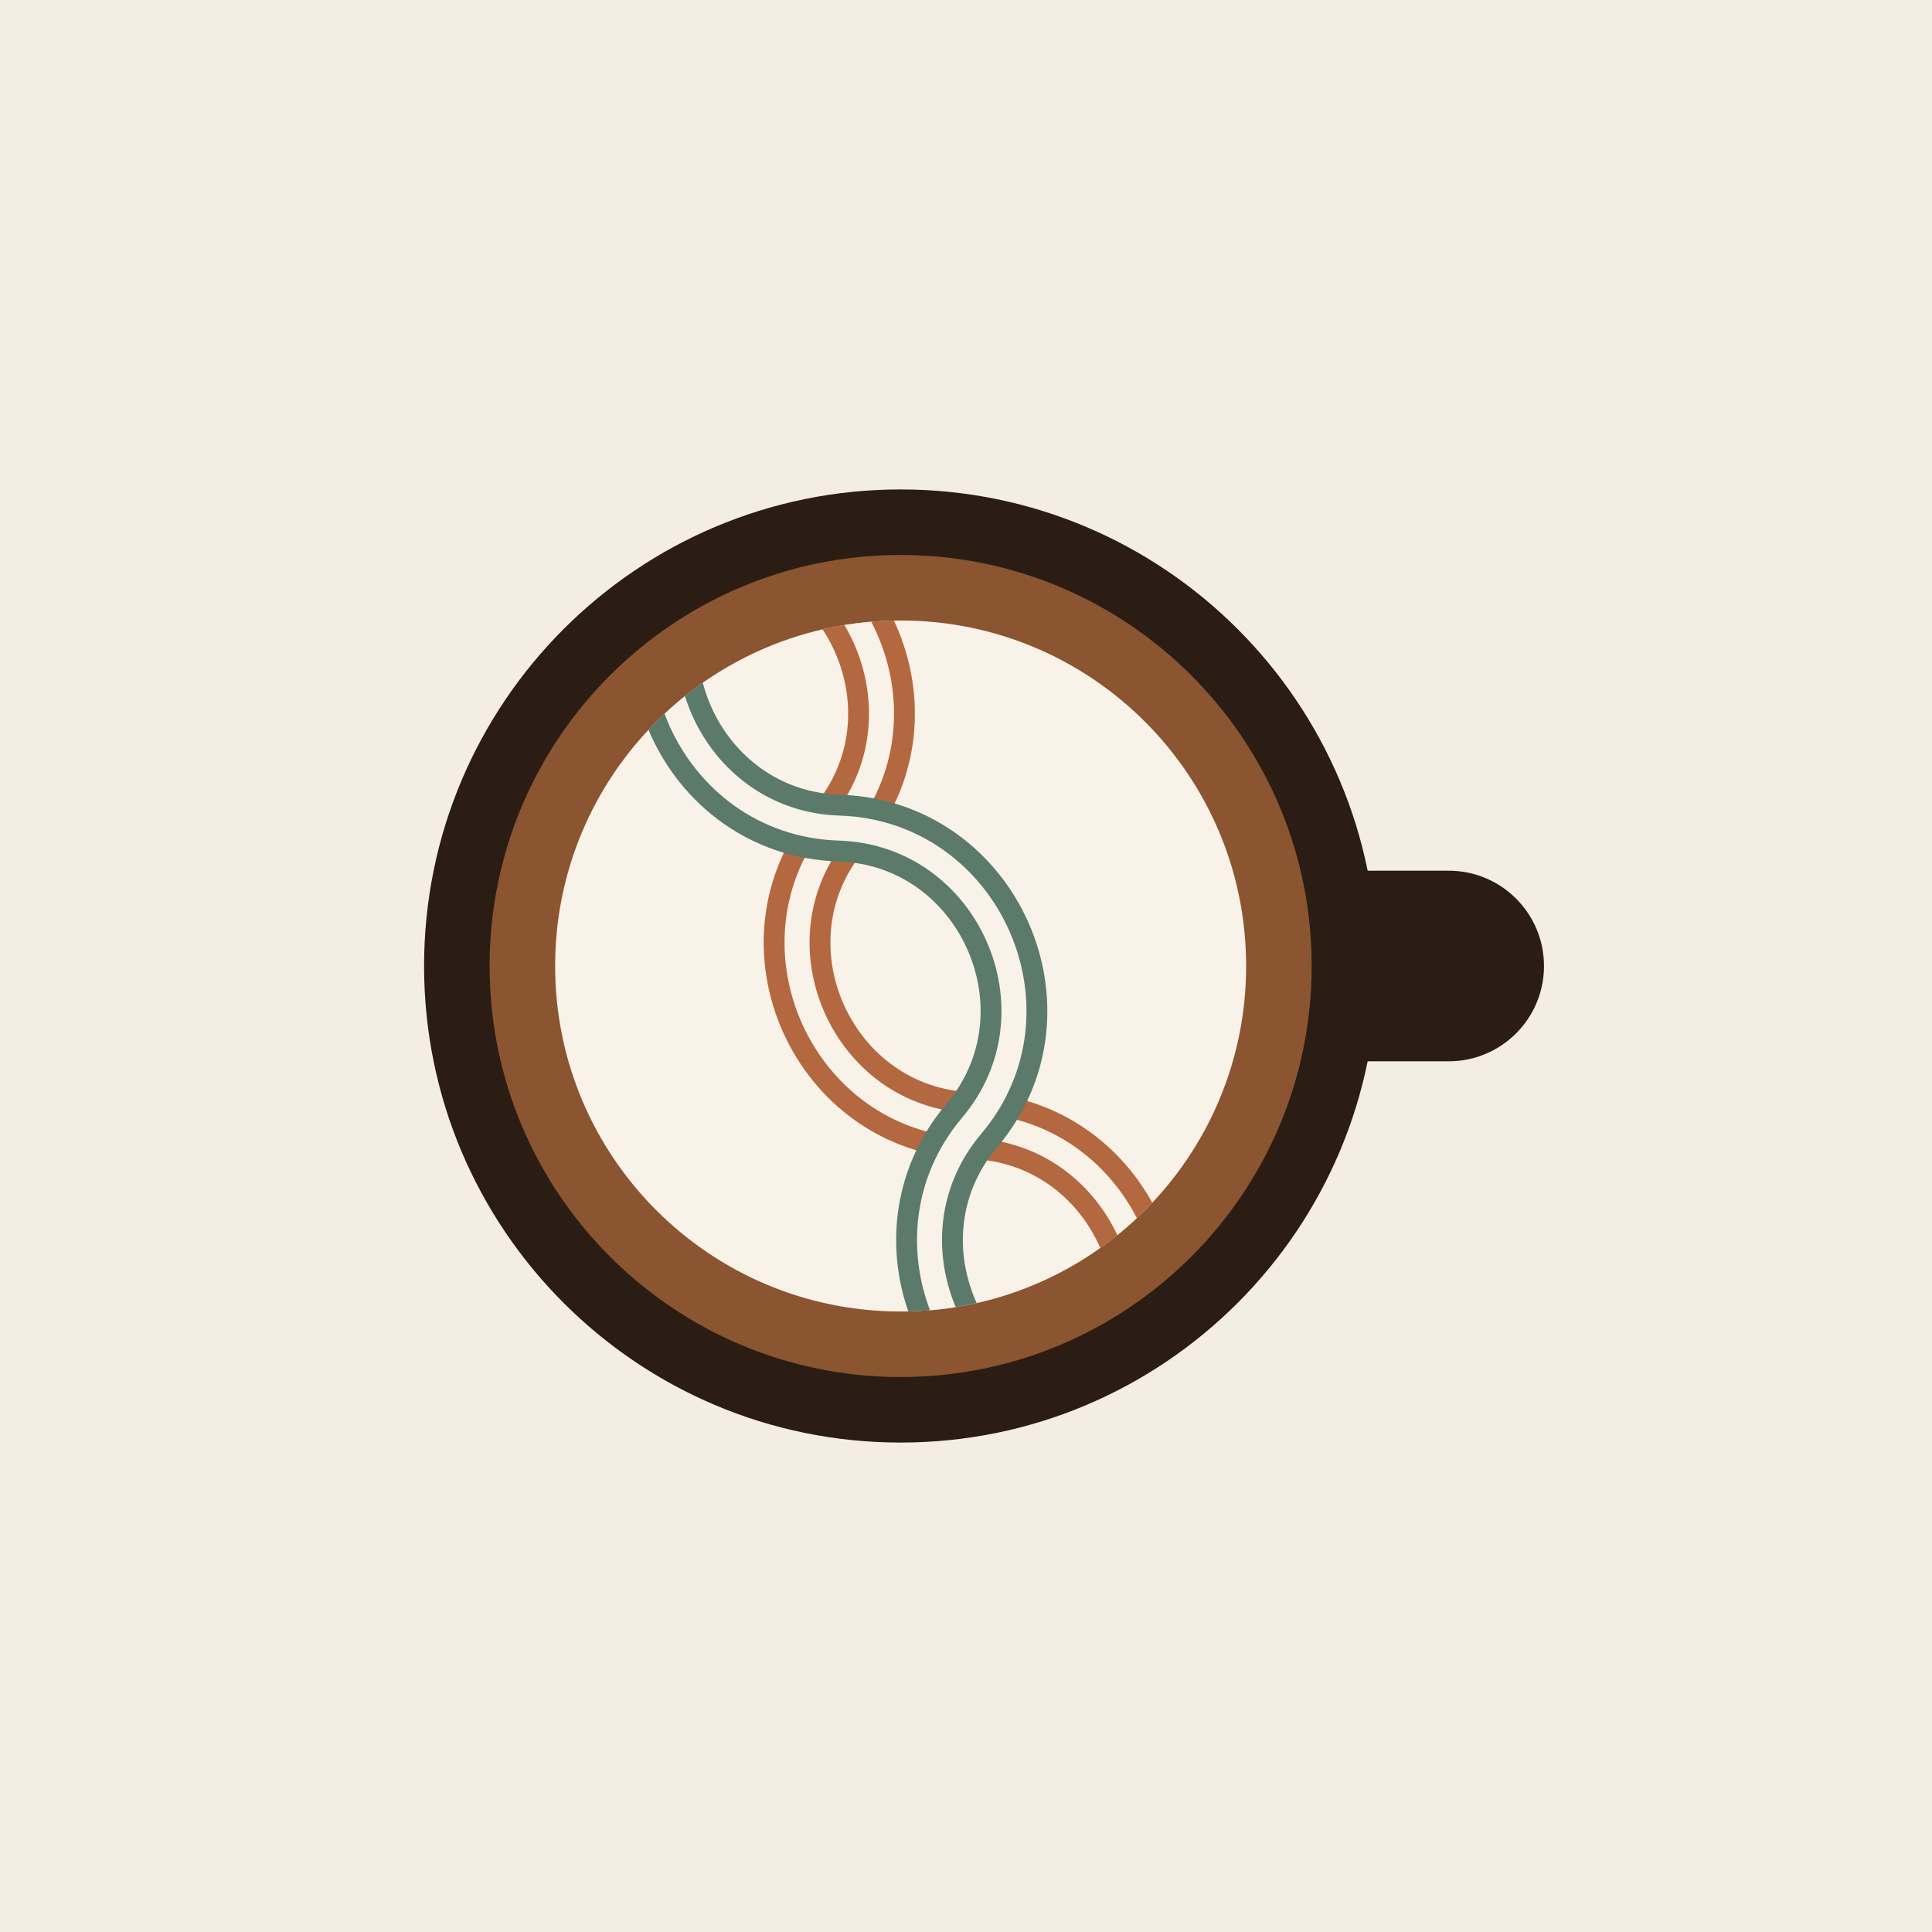
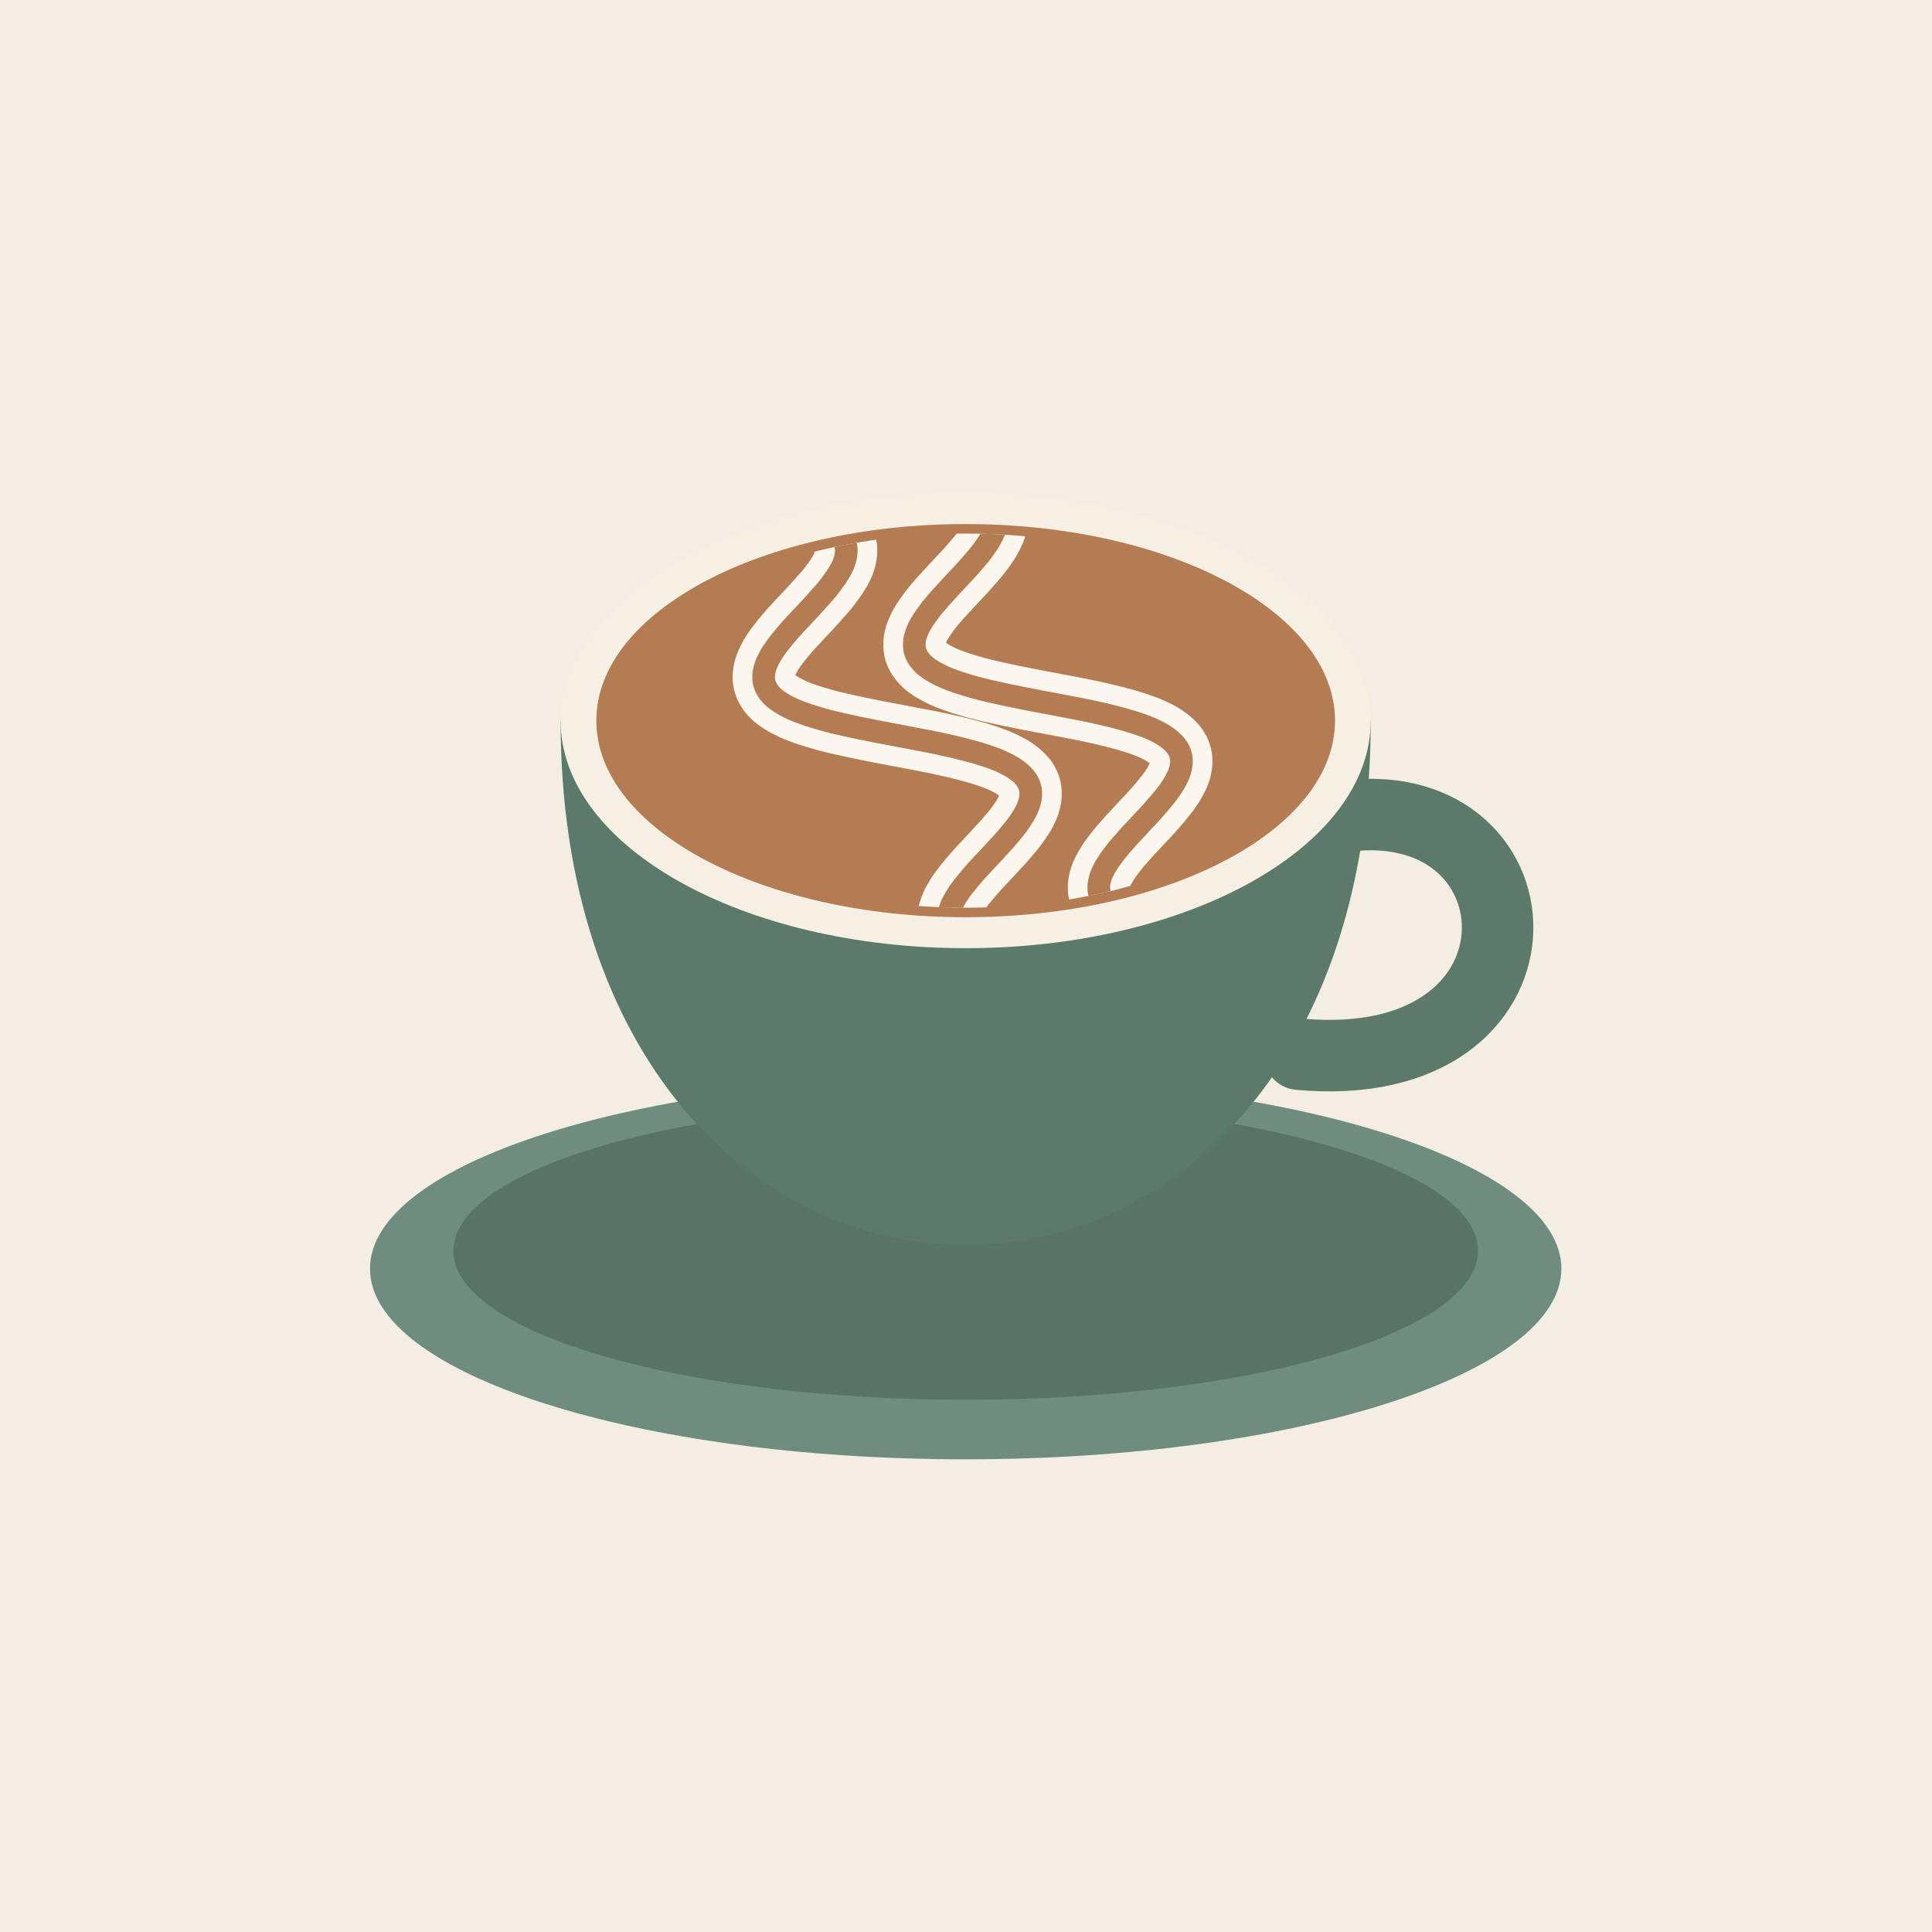
<svg xmlns="http://www.w3.org/2000/svg" viewBox="0 0 120 120">
  <rect width="120" height="120" fill="#f4ede3" />
-   <g transform="translate(14.5 15.6) scale(0.74)">
-     <path d="M91 52 h11 a8 8 0 0 1 0 16 h-11 z" fill="#2b1d14" />
-     <circle cx="56" cy="60" r="40" fill="#2b1d14" />
-     <circle cx="56" cy="60" r="34.5" fill="#8a5530" />
-     <circle cx="56" cy="60" r="29" fill="#f8f2e8" />
-     <clipPath id="dd-foam">
-       <circle cx="56" cy="60" r="29" />
+   <g transform="translate(17.8 12.2) scale(0.74)">
+     <ellipse cx="57" cy="90" rx="50" ry="16" fill="#6f8d7e" />
+     <ellipse cx="57" cy="88.5" rx="43" ry="12.5" fill="#587466" />
+     <path d="M89 52 C 106 50, 107 74, 85 72" fill="none" stroke="#5b7a6a" stroke-width="6" stroke-linecap="round" />
+     <path d="M23 44 C 23 72, 39 88, 57 88 C 75 88, 91 72, 91 44 Z" fill="#5b7a6a" />
+     <ellipse cx="57" cy="44" rx="34" ry="19.1" fill="#f6efe4" />
+     <ellipse cx="57" cy="44" rx="31" ry="16.5" fill="#b47c52" />
+     <clipPath id="dd-coffee">
+       <ellipse cx="57" cy="44" rx="29.5" ry="15.7" />
    </clipPath>
-     <g clip-path="url(#dd-foam)" fill="none" stroke-linecap="round">
-       <g transform="rotate(-24 56 60)">
-         <path d="M56.00 20.00 C67.31 25.47 67.31 41.87 56.00 47.33 C44.70 52.80 44.70 69.20 56.00 74.67 C67.31 80.13 67.31 96.53 56.00 102.00" stroke="#b4683f" stroke-width="5.6" />
-         <path d="M56.00 20.00 C67.31 25.47 67.31 41.87 56.00 47.33 C44.70 52.80 44.70 69.20 56.00 74.67 C67.31 80.13 67.31 96.53 56.00 102.00" stroke="#f8f2e8" stroke-width="2.1" />
-         <path d="M56.00 20.00 C44.70 25.47 44.70 41.87 56.00 47.33 C67.31 52.80 67.31 69.20 56.00 74.67 C44.70 80.13 44.70 96.53 56.00 102.00" stroke="#5b7a6a" stroke-width="5.6" />
-         <path d="M56.00 20.00 C44.70 25.47 44.70 41.87 56.00 47.33 C67.31 52.80 67.31 69.20 56.00 74.67 C44.70 80.13 44.70 96.53 56.00 102.00" stroke="#f8f2e8" stroke-width="2.1" />
-       </g>
+     <g clip-path="url(#dd-coffee)" fill="none" stroke-linecap="round" stroke-linejoin="round">
+       <path d="M43.14 26.51 L43.60 26.67 L44.03 26.83 L44.44 27.00 L44.82 27.18 L45.17 27.36 L45.49 27.55 L45.78 27.74 L46.04 27.94 L46.26 28.15 L46.46 28.36 L46.63 28.58 L46.76 28.81 L46.86 29.04 L46.93 29.28 L46.97 29.53 L46.98 29.78 L46.96 30.04 L46.91 30.31 L46.84 30.58 L46.74 30.86 L46.61 31.14 L46.46 31.43 L46.28 31.72 L46.09 32.02 L45.87 32.32 L45.64 32.63 L45.40 32.94 L45.14 33.25 L44.86 33.56 L44.58 33.88 L44.29 34.20 L44.00 34.52 L43.70 34.84 L43.40 35.16 L43.10 35.48 L42.80 35.80 L42.51 36.12 L42.22 36.43 L41.95 36.75 L41.69 37.06 L41.44 37.37 L41.20 37.68 L40.98 37.98 L40.78 38.28 L40.60 38.57 L40.45 38.86 L40.31 39.15 L40.20 39.43 L40.12 39.70 L40.07 39.97 L40.04 40.23 L40.04 40.48 L40.07 40.73 L40.14 40.97 L40.23 41.21 L40.36 41.44 L40.51 41.66 L40.70 41.88 L40.92 42.09 L41.17 42.29 L41.46 42.48 L41.77 42.67 L42.11 42.85 L42.48 43.03 L42.88 43.20 L43.31 43.36 L43.76 43.52 L44.24 43.67 L44.74 43.82 L45.26 43.97 L45.80 44.11 L46.36 44.24 L46.93 44.37 L47.52 44.50 L48.12 44.63 L48.74 44.75 L49.36 44.88 L49.99 45.00 L50.62 45.12 L51.25 45.24 L51.89 45.36 L52.52 45.48 L53.14 45.60 L53.77 45.72 L54.38 45.84 L54.98 45.97 L55.57 46.10 L56.14 46.23 L56.70 46.37 L57.24 46.51 L57.77 46.65 L58.26 46.80 L58.74 46.95 L59.19 47.11 L59.62 47.27 L60.02 47.44 L60.39 47.62 L60.73 47.80 L61.05 47.99 L61.33 48.19 L61.58 48.39 L61.80 48.60 L61.99 48.81 L62.15 49.03 L62.27 49.26 L62.37 49.50 L62.43 49.74 L62.46 49.99 L62.46 50.24 L62.44 50.51 L62.38 50.77 L62.30 51.05 L62.19 51.33 L62.06 51.61 L61.90 51.90 L61.72 52.19 L61.52 52.49 L61.30 52.80 L61.07 53.10 L60.82 53.41 L60.55 53.72 L60.28 54.04 L59.99 54.36 L59.70 54.67 L59.41 54.99 L59.11 55.31 L58.81 55.63 L58.51 55.95 L58.21 56.27 L57.92 56.59 L57.64 56.91 L57.37 57.22 L57.11 57.54 L56.86 57.84 L56.63 58.15 L56.41 58.45 L56.22 58.75 L56.05 59.04 L55.89 59.33 L55.77 59.61 L55.67 59.89 L55.59 60.16 L55.54 60.43 L55.52 60.69 L55.53 60.94 L55.57 61.19 L55.64 61.43 L55.74 61.67 L55.88 61.89 L56.04 62.11 L56.24 62.33 L56.47 62.53 L56.73 62.73 L57.02 62.93 L57.34 63.11 L57.69 63.29 L58.06 63.47 L58.47 63.64 L58.90 63.80 L59.36 63.96" stroke="#fbf6ee" stroke-width="5.2" />
+       <path d="M43.14 26.51 L43.60 26.67 L44.03 26.83 L44.44 27.00 L44.82 27.18 L45.17 27.36 L45.49 27.55 L45.78 27.74 L46.04 27.94 L46.26 28.15 L46.46 28.36 L46.63 28.58 L46.76 28.81 L46.86 29.04 L46.93 29.28 L46.97 29.53 L46.98 29.78 L46.96 30.04 L46.91 30.31 L46.84 30.58 L46.74 30.86 L46.61 31.14 L46.46 31.43 L46.28 31.72 L46.09 32.02 L45.87 32.32 L45.64 32.63 L45.40 32.94 L45.14 33.25 L44.86 33.56 L44.58 33.88 L44.29 34.20 L44.00 34.52 L43.70 34.84 L43.40 35.16 L43.10 35.48 L42.80 35.80 L42.51 36.12 L42.22 36.43 L41.95 36.75 L41.69 37.06 L41.44 37.37 L41.20 37.68 L40.98 37.98 L40.78 38.28 L40.60 38.57 L40.45 38.86 L40.31 39.15 L40.20 39.43 L40.12 39.70 L40.07 39.97 L40.04 40.23 L40.04 40.48 L40.07 40.73 L40.14 40.97 L40.23 41.21 L40.36 41.44 L40.51 41.66 L40.70 41.88 L40.92 42.09 L41.17 42.29 L41.46 42.48 L41.77 42.67 L42.11 42.85 L42.48 43.03 L42.88 43.20 L43.31 43.36 L43.76 43.52 L44.24 43.67 L44.74 43.82 L45.26 43.97 L45.80 44.11 L46.36 44.24 L46.93 44.37 L47.52 44.50 L48.12 44.63 L48.74 44.75 L49.36 44.88 L49.99 45.00 L50.62 45.12 L51.25 45.24 L51.89 45.36 L52.52 45.48 L53.14 45.60 L53.77 45.72 L54.38 45.84 L54.98 45.97 L55.57 46.10 L56.14 46.23 L56.70 46.37 L57.24 46.51 L57.77 46.65 L58.26 46.80 L58.74 46.95 L59.19 47.11 L59.62 47.27 L60.02 47.44 L60.39 47.62 L60.73 47.80 L61.05 47.99 L61.33 48.19 L61.58 48.39 L61.80 48.60 L61.99 48.81 L62.15 49.03 L62.27 49.26 L62.37 49.50 L62.43 49.74 L62.46 49.99 L62.46 50.24 L62.44 50.51 L62.38 50.77 L62.30 51.05 L62.19 51.33 L62.06 51.61 L61.90 51.90 L61.72 52.19 L61.52 52.49 L61.30 52.80 L61.07 53.10 L60.82 53.41 L60.55 53.72 L60.28 54.04 L59.99 54.36 L59.70 54.67 L59.41 54.99 L59.11 55.31 L58.81 55.63 L58.51 55.95 L58.21 56.27 L57.92 56.59 L57.64 56.91 L57.37 57.22 L57.11 57.54 L56.86 57.84 L56.63 58.15 L56.41 58.45 L56.22 58.75 L56.05 59.04 L55.89 59.33 L55.77 59.61 L55.67 59.89 L55.59 60.16 L55.54 60.43 L55.52 60.69 L55.53 60.94 L55.57 61.19 L55.64 61.43 L55.74 61.67 L55.88 61.89 L56.04 62.11 L56.24 62.33 L56.47 62.53 L56.73 62.73 L57.02 62.93 L57.34 63.11 L57.69 63.29 L58.06 63.47 L58.47 63.64 L58.90 63.80 L59.36 63.96" stroke="#b47c52" stroke-width="1.9" />
+       <path d="M55.79 23.80 L56.25 23.95 L56.68 24.12 L57.09 24.28 L57.46 24.46 L57.81 24.64 L58.13 24.83 L58.42 25.02 L58.68 25.22 L58.91 25.43 L59.11 25.64 L59.27 25.86 L59.41 26.09 L59.51 26.32 L59.58 26.56 L59.62 26.81 L59.63 27.06 L59.61 27.32 L59.56 27.59 L59.48 27.86 L59.38 28.14 L59.25 28.42 L59.10 28.71 L58.93 29.00 L58.73 29.30 L58.52 29.60 L58.29 29.91 L58.04 30.22 L57.78 30.53 L57.51 30.84 L57.23 31.16 L56.94 31.48 L56.64 31.80 L56.34 32.12 L56.04 32.44 L55.74 32.76 L55.45 33.08 L55.16 33.40 L54.87 33.71 L54.60 34.03 L54.33 34.34 L54.08 34.65 L53.85 34.96 L53.63 35.26 L53.43 35.56 L53.25 35.85 L53.09 36.14 L52.96 36.43 L52.85 36.71 L52.77 36.98 L52.71 37.25 L52.69 37.51 L52.69 37.76 L52.72 38.01 L52.78 38.26 L52.88 38.49 L53.00 38.72 L53.16 38.94 L53.35 39.16 L53.57 39.37 L53.82 39.57 L54.10 39.76 L54.42 39.95 L54.76 40.13 L55.13 40.31 L55.53 40.48 L55.96 40.64 L56.41 40.80 L56.89 40.95 L57.38 41.10 L57.91 41.25 L58.45 41.39 L59.00 41.52 L59.58 41.65 L60.17 41.78 L60.77 41.91 L61.38 42.03 L62.01 42.16 L62.63 42.28 L63.26 42.40 L63.90 42.52 L64.53 42.64 L65.16 42.76 L65.79 42.88 L66.41 43.00 L67.02 43.12 L67.63 43.25 L68.22 43.38 L68.79 43.51 L69.35 43.65 L69.89 43.79 L70.41 43.93 L70.91 44.08 L71.39 44.23 L71.84 44.39 L72.27 44.55 L72.67 44.72 L73.04 44.90 L73.38 45.08 L73.69 45.27 L73.97 45.47 L74.23 45.67 L74.45 45.88 L74.64 46.09 L74.79 46.31 L74.92 46.54 L75.01 46.78 L75.08 47.02 L75.11 47.27 L75.11 47.52 L75.08 47.79 L75.03 48.05 L74.95 48.33 L74.84 48.61 L74.70 48.89 L74.55 49.18 L74.37 49.47 L74.17 49.77 L73.95 50.08 L73.71 50.38 L73.46 50.69 L73.20 51.00 L72.92 51.32 L72.64 51.64 L72.35 51.96 L72.05 52.27 L71.75 52.59 L71.45 52.92 L71.15 53.24 L70.86 53.55 L70.57 53.87 L70.29 54.19 L70.01 54.50 L69.75 54.82 L69.51 55.12 L69.28 55.43 L69.06 55.73 L68.87 56.03 L68.69 56.32 L68.54 56.61 L68.41 56.89 L68.31 57.17 L68.24 57.44 L68.19 57.71 L68.17 57.97 L68.18 58.22 L68.22 58.47 L68.29 58.71 L68.39 58.95 L68.52 59.17 L68.69 59.39 L68.88 59.61 L69.11 59.81 L69.37 60.01 L69.66 60.21 L69.98 60.39 L70.33 60.57 L70.71 60.75 L71.12 60.92 L71.55 61.08 L72.01 61.24" stroke="#fbf6ee" stroke-width="5.2" />
+       <path d="M55.79 23.80 L56.25 23.95 L56.68 24.12 L57.09 24.28 L57.46 24.46 L57.81 24.64 L58.13 24.83 L58.42 25.02 L58.68 25.22 L58.91 25.43 L59.11 25.64 L59.27 25.86 L59.41 26.09 L59.51 26.32 L59.58 26.56 L59.62 26.81 L59.63 27.06 L59.61 27.32 L59.56 27.59 L59.48 27.86 L59.38 28.14 L59.25 28.42 L59.10 28.71 L58.93 29.00 L58.73 29.30 L58.52 29.60 L58.29 29.91 L58.04 30.22 L57.78 30.53 L57.51 30.84 L57.23 31.16 L56.94 31.48 L56.64 31.80 L56.34 32.12 L56.04 32.44 L55.74 32.76 L55.45 33.08 L55.16 33.40 L54.87 33.71 L54.60 34.03 L54.33 34.34 L54.08 34.65 L53.85 34.96 L53.63 35.26 L53.43 35.56 L53.25 35.85 L53.09 36.14 L52.96 36.43 L52.85 36.71 L52.77 36.98 L52.71 37.25 L52.69 37.51 L52.69 37.76 L52.72 38.01 L52.78 38.26 L52.88 38.49 L53.00 38.72 L53.16 38.94 L53.35 39.16 L53.57 39.37 L53.82 39.57 L54.10 39.76 L54.42 39.95 L54.76 40.13 L55.13 40.31 L55.53 40.48 L55.96 40.64 L56.41 40.80 L56.89 40.95 L57.38 41.10 L57.91 41.25 L58.45 41.39 L59.00 41.52 L59.58 41.65 L60.17 41.78 L60.77 41.91 L61.38 42.03 L62.01 42.16 L62.63 42.28 L63.26 42.40 L63.90 42.52 L64.53 42.64 L65.16 42.76 L65.79 42.88 L66.41 43.00 L67.02 43.12 L67.63 43.25 L68.22 43.38 L68.79 43.51 L69.35 43.65 L69.89 43.79 L70.41 43.93 L70.91 44.08 L71.39 44.23 L71.84 44.39 L72.27 44.55 L72.67 44.72 L73.04 44.90 L73.38 45.08 L73.69 45.27 L73.97 45.47 L74.23 45.67 L74.45 45.88 L74.64 46.09 L74.79 46.31 L74.92 46.54 L75.01 46.78 L75.08 47.02 L75.11 47.27 L75.11 47.52 L75.08 47.79 L75.03 48.05 L74.95 48.33 L74.84 48.61 L74.70 48.89 L74.55 49.18 L74.37 49.47 L74.17 49.77 L73.95 50.08 L73.71 50.38 L73.46 50.69 L73.20 51.00 L72.92 51.32 L72.64 51.64 L72.35 51.96 L72.05 52.27 L71.75 52.59 L71.45 52.92 L71.15 53.24 L70.86 53.55 L70.57 53.87 L70.29 54.19 L70.01 54.50 L69.75 54.82 L69.51 55.12 L69.28 55.43 L69.06 55.73 L68.87 56.03 L68.69 56.32 L68.54 56.61 L68.41 56.89 L68.31 57.17 L68.24 57.44 L68.19 57.71 L68.17 57.97 L68.18 58.22 L68.22 58.47 L68.29 58.71 L68.39 58.95 L68.52 59.17 L68.69 59.39 L68.88 59.61 L69.11 59.81 L69.37 60.01 L69.66 60.21 L69.98 60.39 L70.33 60.57 L70.71 60.75 L71.12 60.92 L71.55 61.08 L72.01 61.24" stroke="#b47c52" stroke-width="1.9" />
    </g>
  </g>
</svg>
